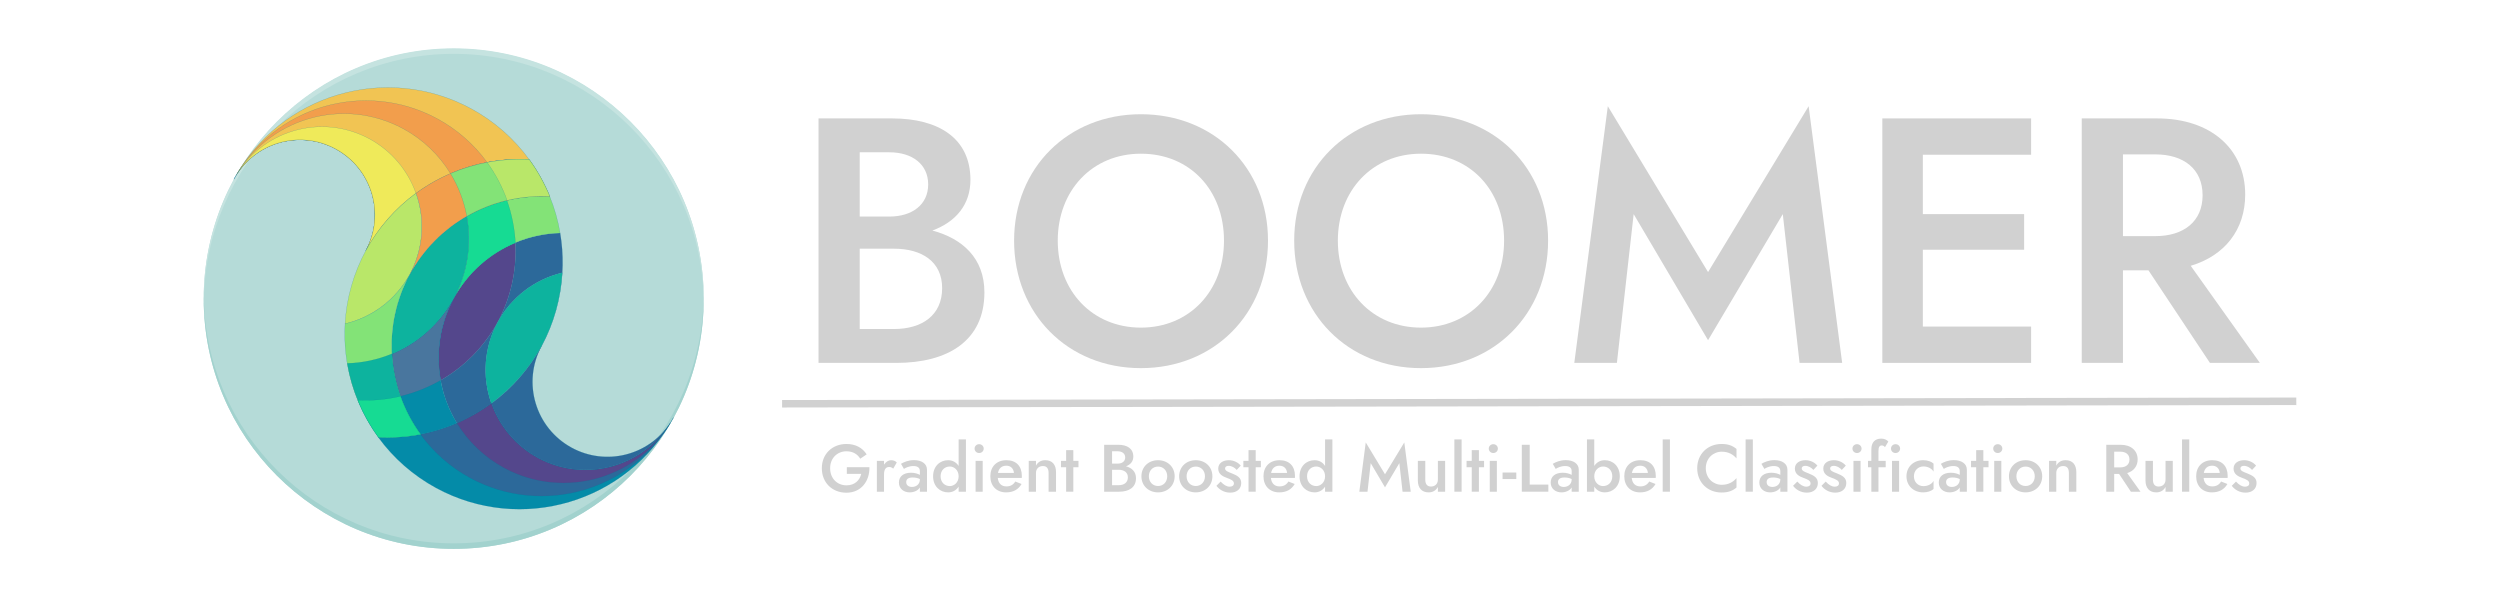
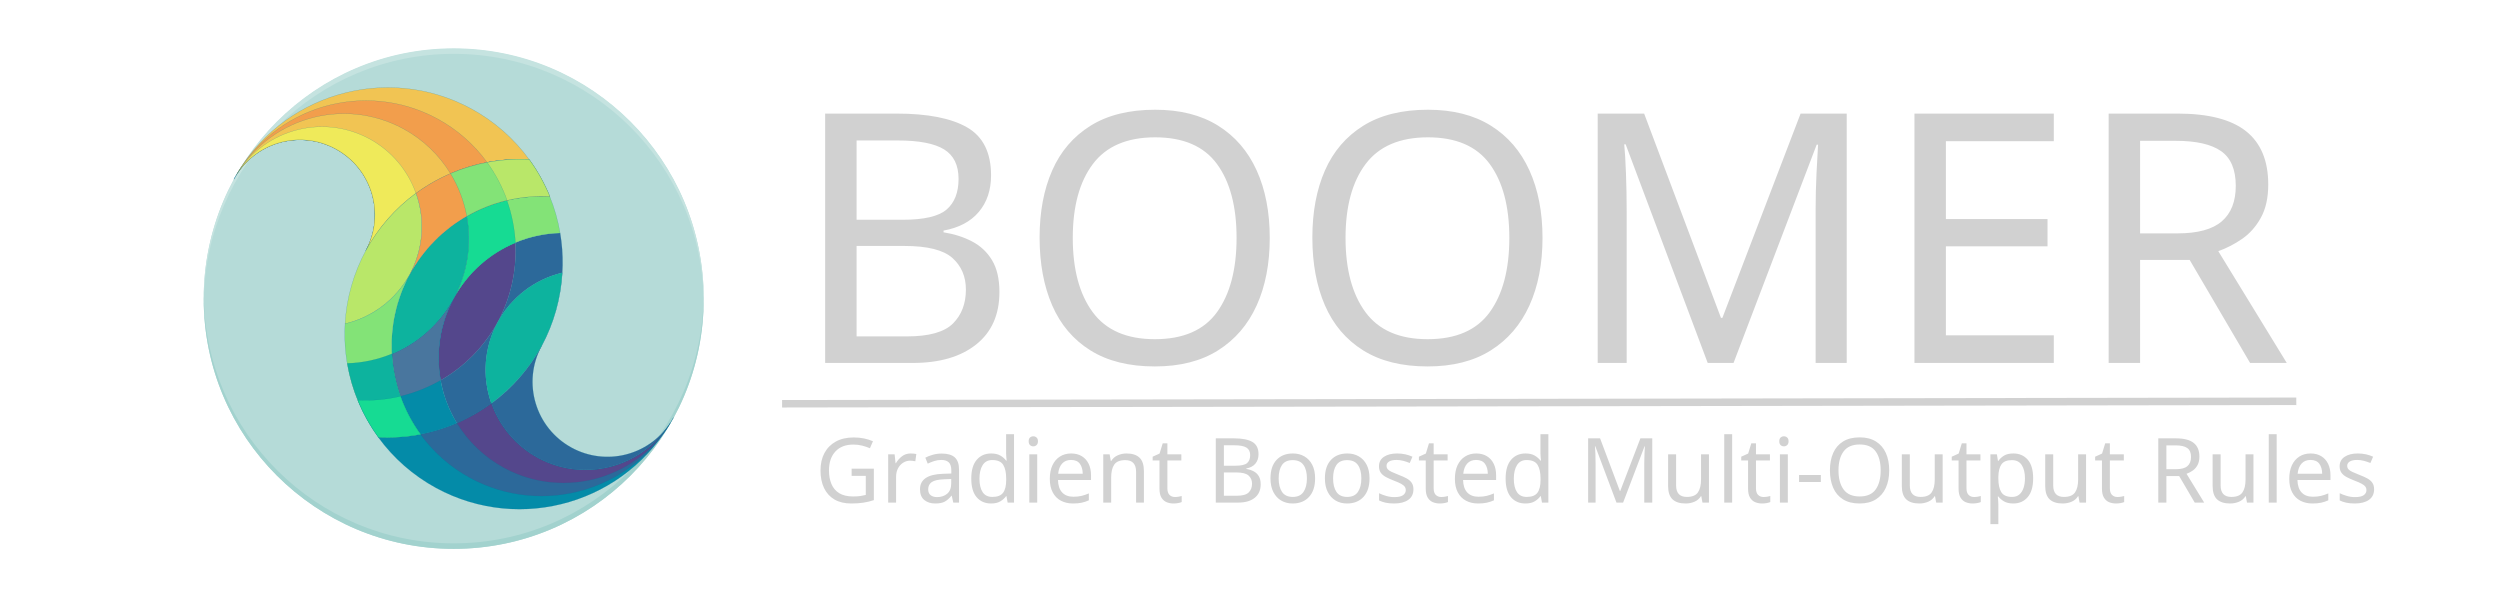
<svg xmlns="http://www.w3.org/2000/svg" width="500mm" height="119.437mm" viewBox="0 0 500 119.437" version="1.1" id="svg5">
  <defs id="defs2">
    <rect x="458.906" y="272.505" width="1698.591" height="85.345" id="rect5066" />
    <rect x="400" y="1.0220447e-10" width="1380" height="380" id="rect65287-3" />
  </defs>
  <g id="layer1" style="display:inline">
    <g id="g25590" transform="translate(-0.5291666,4.969088)">
      <g id="g1073" transform="translate(40.74049,9.668671)">
        <circle style="display:inline;fill:#b5dbd8;fill-opacity:1;stroke-width:5.536;stroke-linejoin:round" id="circle26197" cx="50" cy="50.1" r="50" transform="translate(0.5291666,-4.969088)" />
        <path id="path26297" style="display:inline;fill:#c5e3e0;fill-opacity:1;stroke-width:5.536;stroke-linejoin:round" d="M 99.99,50.819 A 50,50 0 0 0 50,1.1 50,50 0 0 0 0.021,50.55 50,50 0 0 1 0,50 50,50 0 0 1 50,0 50,50 0 0 1 100,50 50,50 0 0 1 99.99,50.819 Z" transform="translate(0.5291666,-4.969088)" />
        <path id="path848" style="display:inline;fill:#a2d2ce;fill-opacity:1;stroke-width:20.924;stroke-linejoin:round" d="M 377.914,186.258 A 188.976,188.976 0 0 1 188.977,374.174 188.976,188.976 0 0 1 0.078,187.275 188.976,188.976 0 0 0 0,189.354 188.976,188.976 0 0 0 188.977,378.33 188.976,188.976 0 0 0 377.953,189.354 a 188.976,188.976 0 0 0 -0.039,-3.096 z" transform="matrix(0.2645833,0,0,0.2645833,0.5291666,-4.969088)" />
        <g id="g72272" transform="rotate(28.49695,60.04864,48.55742)" style="display:inline;stroke:#006d93;stroke-width:0.05;stroke-miterlimit:4;stroke-dasharray:none;stroke-opacity:0.5">
          <g id="g5146" style="display:inline;stroke:#006d93;stroke-width:0.05;stroke-miterlimit:4;stroke-dasharray:none;stroke-opacity:0.5">
            <path id="path1166-3" style="display:inline;fill:#048ba8;fill-opacity:1;stroke:#006d93;stroke-width:0.189;stroke-linejoin:round;stroke-miterlimit:4;stroke-dasharray:none;stroke-opacity:0.5" d="m 377.953,188.977 a 75.591,75.591 0 0 1 -75.592,75.59 75.591,75.591 0 0 1 -50.424,-19.398 132.283,132.283 0 0 1 -63.074,63.248 132.283,132.283 0 0 0 56.807,12.844 132.283,132.283 0 0 0 132.283,-132.283 z" transform="scale(0.2645833)" />
            <path id="path1084-6" style="display:inline;fill:#2c699a;fill-opacity:1;stroke:#006d93;stroke-width:0.189;stroke-linejoin:round;stroke-miterlimit:4;stroke-dasharray:none;stroke-opacity:0.5" d="m 377.953,188.977 a 75.591,75.591 0 0 1 -75.592,75.59 75.591,75.591 0 0 1 -50.553,-19.516 132.283,132.283 0 0 1 -35.959,46.211 113.386,113.386 0 0 0 48.717,11.1 113.386,113.386 0 0 0 113.387,-113.385 z" transform="scale(0.2645833)" />
            <path id="path1408-7" style="display:inline;fill:#54478c;fill-opacity:1;stroke:#006d93;stroke-width:0.189;stroke-linejoin:round;stroke-miterlimit:4;stroke-dasharray:none;stroke-opacity:0.5" d="m 377.953,188.977 a 75.591,75.591 0 0 1 -75.592,75.59 75.591,75.591 0 0 1 -50.527,-19.492 132.283,132.283 0 0 1 -15.818,25.602 94.488,94.488 0 0 0 47.449,12.789 94.488,94.488 0 0 0 94.488,-94.488 z" transform="scale(0.2645833)" />
            <path id="path1512-2" style="display:inline;fill:#2c699a;fill-opacity:1;stroke:#006d93;stroke-width:0.189;stroke-linejoin:round;stroke-miterlimit:4;stroke-dasharray:none;stroke-opacity:0.5" d="m 264.566,188.977 a 132.283,132.283 0 0 1 -12.609,56.211 75.591,75.591 0 0 0 50.404,19.379 75.591,75.591 0 0 0 75.33,-70.252 56.693,56.693 0 0 1 -56.432,51.355 56.693,56.693 0 0 1 -56.693,-56.693 z" transform="scale(0.2645833)" />
          </g>
          <g id="g6558" style="display:inline;stroke:#006d93;stroke-width:0.05;stroke-miterlimit:4;stroke-dasharray:none;stroke-opacity:0.5">
            <path id="path1166" style="display:inline;fill:#f1c453;fill-opacity:1;stroke:#006d93;stroke-width:0.189;stroke-linejoin:round;stroke-miterlimit:4;stroke-dasharray:none;stroke-opacity:0.5" d="M 132.283,56.693 A 132.283,132.283 0 0 0 0,188.977 56.693,56.693 0 0 1 56.693,132.283 56.693,56.693 0 0 1 113.387,188.977 132.283,132.283 0 0 1 189.088,69.535 132.283,132.283 0 0 0 132.283,56.693 Z" transform="scale(0.2645833)" />
            <path id="path1084" style="display:inline;fill:#f29e4c;fill-opacity:1;stroke:#006d93;stroke-width:0.189;stroke-linejoin:round;stroke-miterlimit:4;stroke-dasharray:none;stroke-opacity:0.5" d="M 113.387,75.59 A 113.386,113.386 0 0 0 0,188.977 56.693,56.693 0 0 1 56.693,132.283 56.693,56.693 0 0 1 113.387,188.977 132.283,132.283 0 0 1 162.176,86.629 113.386,113.386 0 0 0 113.387,75.59 Z" transform="scale(0.2645833)" />
            <path id="path1408" style="display:inline;fill:#f1c453;fill-opacity:1;stroke:#006d93;stroke-width:0.189;stroke-linejoin:round;stroke-miterlimit:4;stroke-dasharray:none;stroke-opacity:0.5" d="M 94.488,94.488 A 94.488,94.488 0 0 0 0,188.977 56.693,56.693 0 0 1 56.693,132.283 56.693,56.693 0 0 1 113.387,188.977 132.283,132.283 0 0 1 141.938,107.277 94.488,94.488 0 0 0 94.488,94.488 Z" transform="scale(0.2645833)" />
            <path id="path1512" style="display:inline;fill:#efea5a;fill-opacity:1;stroke:#006d93;stroke-width:0.189;stroke-linejoin:round;stroke-miterlimit:4;stroke-dasharray:none;stroke-opacity:0.5" d="M 75.59,113.387 A 75.591,75.591 0 0 0 0,188.977 56.693,56.693 0 0 1 56.693,132.283 a 56.693,56.693 0 0 1 56.693,56.693 132.283,132.283 0 0 1 12.609,-56.211 75.591,75.591 0 0 0 -50.406,-19.379 z" transform="scale(0.2645833)" />
          </g>
          <g id="g3439" transform="translate(-51.90433,8.807472)" style="display:inline;stroke:#006d93;stroke-width:0.05;stroke-miterlimit:4;stroke-dasharray:none;stroke-opacity:0.5">
            <path id="circle5148-1" style="display:inline;fill:#2c699a;fill-opacity:1;stroke:#006d93;stroke-width:0.189;stroke-linejoin:round;stroke-miterlimit:4;stroke-dasharray:none;stroke-opacity:0.5" d="m 236.123,107.207 a 94.488,94.488 0 0 0 -26.229,22.557 113.386,113.386 0 0 1 16.877,59.213 75.591,75.591 0 0 1 25.041,-56.156 132.283,132.283 0 0 1 6.836,17.598 132.283,132.283 0 0 0 -22.525,-43.211 z m 22.525,43.211 a 132.283,132.283 0 0 1 0.291,0.965 132.283,132.283 0 0 0 -0.291,-0.965 z m 0.291,0.965 a 132.283,132.283 0 0 1 2.166,8.146 132.283,132.283 0 0 0 -2.166,-8.146 z m 2.166,8.146 a 132.283,132.283 0 0 1 0.455,2.141 132.283,132.283 0 0 0 -0.455,-2.141 z m 0.455,2.141 a 132.283,132.283 0 0 1 1.408,7.451 132.283,132.283 0 0 0 -1.408,-7.451 z m 1.408,7.451 a 132.283,132.283 0 0 1 0.43,3.395 132.283,132.283 0 0 0 -0.43,-3.395 z m 0.43,3.395 a 132.283,132.283 0 0 1 0.736,6.434 132.283,132.283 0 0 0 -0.736,-6.434 z m 0.736,6.434 a 132.283,132.283 0 0 1 0.432,10.031 132.283,132.283 0 0 0 -0.432,-10.031 z m 0.432,10.031 a 132.283,132.283 0 0 1 -0.432,10.002 132.283,132.283 0 0 0 0.432,-10.002 z m -0.432,10.002 a 132.283,132.283 0 0 1 -0.746,6.539 132.283,132.283 0 0 0 0.746,-6.539 z m -0.746,6.539 a 132.283,132.283 0 0 1 -0.42,3.305 132.283,132.283 0 0 0 0.42,-3.305 z m -0.42,3.305 a 132.283,132.283 0 0 1 -1.428,7.543 132.283,132.283 0 0 0 1.428,-7.543 z m -1.428,7.543 a 132.283,132.283 0 0 1 -0.428,2.012 132.283,132.283 0 0 0 0.428,-2.012 z m -0.428,2.012 a 132.283,132.283 0 0 1 -2.188,8.229 132.283,132.283 0 0 0 2.188,-8.229 z m -2.188,8.229 a 132.283,132.283 0 0 1 -0.273,0.9 132.283,132.283 0 0 0 0.273,-0.9 z m -0.273,0.9 a 132.283,132.283 0 0 1 -6.844,17.621 75.591,75.591 0 0 1 -25.037,-56.15 113.386,113.386 0 0 1 -16.906,59.174 94.488,94.488 0 0 0 26.256,22.588 132.283,132.283 0 0 0 22.531,-43.232 z m -49.002,-97.463 a 94.488,94.488 0 0 0 -5.912,8.252 94.488,94.488 0 0 1 5.912,-8.252 z m -6.414,9.125 a 94.488,94.488 0 0 0 -4.342,7.791 94.488,94.488 0 0 1 4.342,-7.791 z m -5.602,10.551 a 94.488,94.488 0 0 0 -2.676,6.406 94.488,94.488 0 0 1 2.676,-6.406 z m -3.822,9.723 a 94.488,94.488 0 0 0 -1.83,6.299 94.488,94.488 0 0 1 1.83,-6.299 z m -2.67,9.768 a 94.488,94.488 0 0 0 -1.166,6.807 94.488,94.488 0 0 1 1.166,-6.807 z m -1.602,9.846 a 94.488,94.488 0 0 0 -0.564,9.918 94.488,94.488 0 0 1 0.564,-9.918 z m -0.564,9.918 a 94.488,94.488 0 0 0 0.561,9.902 94.488,94.488 0 0 1 -0.561,-9.902 z m 1.006,12.988 a 94.488,94.488 0 0 0 1.154,6.752 94.488,94.488 0 0 1 -1.154,-6.752 z m 2.002,10.25 a 94.488,94.488 0 0 0 1.818,6.26 94.488,94.488 0 0 1 -1.818,-6.26 z m 2.977,9.609 a 94.488,94.488 0 0 0 2.646,6.344 94.488,94.488 0 0 1 -2.646,-6.344 z m 3.932,9.164 a 94.488,94.488 0 0 0 4.232,7.596 94.488,94.488 0 0 1 -4.232,-7.596 z m 4.846,8.662 a 94.488,94.488 0 0 0 5.881,8.219 94.488,94.488 0 0 1 -5.881,-8.219 z" transform="matrix(0.2645833,0,0,0.2645833,51.90433,-8.807472)" />
            <path id="circle5150-8" style="display:inline;fill:#54478c;fill-opacity:1;stroke:#006d93;stroke-width:0.189;stroke-linejoin:round;stroke-miterlimit:4;stroke-dasharray:none;stroke-opacity:0.5" d="m 209.877,129.73 a 94.488,94.488 0 0 0 -20.9,59.246 94.488,94.488 0 0 0 20.871,59.211 113.386,113.386 0 0 0 16.924,-59.207 113.386,113.386 0 0 0 -16.895,-59.25 z" transform="matrix(0.2645833,0,0,0.2645833,51.90433,-8.807472)" />
            <path id="path7774" style="display:inline;fill:#0db39e;fill-opacity:1;stroke:#006d93;stroke-width:0.189;stroke-linejoin:round;stroke-miterlimit:4;stroke-dasharray:none;stroke-opacity:0.5" d="m 251.812,132.82 a 75.591,75.591 0 0 0 -25.041,56.156 75.591,75.591 0 0 0 25.037,56.154 132.283,132.283 0 0 0 12.758,-56.15 132.283,132.283 0 0 0 -12.754,-56.16 z" transform="matrix(0.2645833,0,0,0.2645833,51.90433,-8.807472)" />
          </g>
          <g id="g5751" style="display:inline;stroke:#006d93;stroke-width:0.05;stroke-miterlimit:4;stroke-dasharray:none;stroke-opacity:0.5" transform="translate(-0.160197)">
            <path id="circle5148" style="display:inline;fill:#048ba8;fill-opacity:1;stroke:#006d93;stroke-width:0.05;stroke-linejoin:round;stroke-miterlimit:4;stroke-dasharray:none;stroke-opacity:0.5" d="M 50.16,50 A 25,25 0 0 1 44.607,65.672 30,30 0 0 0 57.283,77.09 35,35 0 0 0 62.63,71.63 25,25 0 0 1 50.16,50 Z m -9.826,3.065 a 30,30 0 0 0 0.158,1.132 30,30 0 0 1 -0.158,-1.132 z m 0.482,3.025 a 30,30 0 0 0 0.312,1.329 30,30 0 0 1 -0.312,-1.329 z m 0.787,2.968 a 30,30 0 0 0 0.455,1.365 30,30 0 0 1 -0.455,-1.365 z m 1.099,2.912 a 30,30 0 0 0 0.884,1.865 30,30 0 0 1 -0.884,-1.865 z" />
            <path id="circle5150" style="display:inline;fill:#49769e;fill-opacity:1;stroke:#006d93;stroke-width:0.05;stroke-linejoin:round;stroke-miterlimit:4;stroke-dasharray:none;stroke-opacity:0.5" d="m 50.16,50 a 25,25 0 0 1 -5.542,15.658 30,30 0 0 0 5.503,6.648 30,30 0 0 0 5.582,-6.68 25,25 0 0 1 -5.542,-15.626 z m -9.84,3.012 a 30,30 0 0 0 0.037,0.318 30,30 0 0 1 -0.037,-0.318 z m 0.465,3.006 a 30,30 0 0 0 0.089,0.425 30,30 0 0 1 -0.089,-0.425 z m 0.788,3.02 a 30,30 0 0 0 0.113,0.366 30,30 0 0 1 -0.113,-0.366 z m 1.136,3.025 a 30,30 0 0 0 0.2,0.428 30,30 0 0 1 -0.2,-0.428 z m 1.353,2.686 a 30,30 0 0 0 0.32,0.548 30,30 0 0 1 -0.32,-0.548 z" />
          </g>
          <g id="g2903" style="display:inline;stroke:#006d93;stroke-width:0.05;stroke-miterlimit:4;stroke-dasharray:none;stroke-opacity:0.5">
            <path id="path2899" style="display:inline;fill:#83e377;fill-opacity:1;stroke:#006d93;stroke-width:0.189;stroke-linejoin:round;stroke-miterlimit:4;stroke-dasharray:none;stroke-opacity:0.5" d="m 215.912,86.582 a 113.386,113.386 0 0 0 -47.928,43.162 94.488,94.488 0 0 1 20.992,59.232 94.488,94.488 0 0 1 47.137,-81.758 132.283,132.283 0 0 0 -20.201,-20.637 z m -51.451,49.502 a 113.386,113.386 0 0 0 -3.695,7.701 113.386,113.386 0 0 1 3.695,-7.701 z m -6.109,13.5 a 113.386,113.386 0 0 0 -1.713,5.131 113.386,113.386 0 0 1 1.713,-5.131 z m -3.52,11.369 a 113.386,113.386 0 0 0 -1.176,5.01 113.386,113.386 0 0 1 1.176,-5.01 z m -2.395,12.148 a 113.386,113.386 0 0 0 -0.6,4.293 113.386,113.386 0 0 1 0.6,-4.293 z" transform="scale(0.2645833)" />
            <path id="path2901" style="display:inline;fill:#16db93;fill-opacity:1;stroke:#006d93;stroke-width:0.189;stroke-linejoin:round;stroke-miterlimit:4;stroke-dasharray:none;stroke-opacity:0.5" d="m 188.881,104.623 a 113.386,113.386 0 0 0 -20.854,25.176 94.488,94.488 0 0 1 20.949,59.178 94.488,94.488 0 0 1 20.979,-59.104 113.386,113.386 0 0 0 -21.074,-25.25 z m -21.738,26.535 a 113.386,113.386 0 0 0 -1.184,2.027 113.386,113.386 0 0 1 1.184,-2.027 z m -5.566,10.598 a 113.386,113.386 0 0 0 -0.742,1.588 113.386,113.386 0 0 1 0.742,-1.588 z m -4.629,11.676 a 113.386,113.386 0 0 0 -0.41,1.328 113.386,113.386 0 0 1 0.41,-1.328 z m -3.062,11.182 a 113.386,113.386 0 0 0 -0.338,1.605 113.386,113.386 0 0 1 0.338,-1.605 z m -1.957,11.773 a 113.386,113.386 0 0 0 -0.141,1.209 113.386,113.386 0 0 1 0.141,-1.209 z" transform="scale(0.2645833)" />
          </g>
          <path id="circle5152-6" style="display:inline;fill:#0db39e;fill-opacity:1;stroke:#006d93;stroke-width:0.05;stroke-linejoin:round;stroke-miterlimit:4;stroke-dasharray:none;stroke-opacity:0.5" d="m 44.443,34.325 a 30,30 0 0 0 -4.443,15.676 30,30 0 0 0 4.444,15.676 25,25 0 0 0 5.556,-15.676 25,25 0 0 0 -5.557,-15.676 z" />
          <path id="path7530" style="display:inline;fill:#b9e769;fill-opacity:1;stroke:#006d93;stroke-width:0.05;stroke-linejoin:round;stroke-miterlimit:4;stroke-dasharray:none;stroke-opacity:0.5" d="M 33.35,35.111 A 35,35 0 0 0 30,50 35,35 0 0 0 33.34,64.869 20,20 0 0 0 40,50 20,20 0 0 0 33.35,35.111 Z" />
          <g id="g10285" style="stroke:#006d93;stroke-width:0.05;stroke-miterlimit:4;stroke-dasharray:none;stroke-opacity:0.5">
            <path id="path10120" style="display:inline;fill:#83e377;fill-opacity:1;stroke:#006d93;stroke-width:0.189;stroke-linejoin:round;stroke-miterlimit:4;stroke-dasharray:none;stroke-opacity:0.5" d="m 151.182,188.977 a 75.591,75.591 0 0 1 -25.217,56.078 132.283,132.283 0 0 0 63.127,63.361 132.283,132.283 0 0 0 27.008,-17.168 113.386,113.386 0 0 1 -64.918,-102.271 z" transform="scale(0.2645833)" />
            <path id="path9476" style="display:inline;fill:#0db39e;fill-opacity:1;stroke:#006d93;stroke-width:0.189;stroke-linejoin:round;stroke-miterlimit:4;stroke-dasharray:none;stroke-opacity:0.5" d="m 167.988,248.061 a 94.488,94.488 0 0 1 -26.262,22.504 132.283,132.283 0 0 0 47.365,37.852 132.283,132.283 0 0 0 27.008,-17.168 113.386,113.386 0 0 1 -48.111,-43.188 z" transform="scale(0.2645833)" />
            <path id="path9889" style="display:inline;fill:#16db93;fill-opacity:1;stroke:#006d93;stroke-width:0.189;stroke-linejoin:round;stroke-miterlimit:4;stroke-dasharray:none;stroke-opacity:0.5" d="m 188.963,273.186 a 113.386,113.386 0 0 1 -26.996,17.986 132.283,132.283 0 0 0 27.125,17.244 132.283,132.283 0 0 0 27.008,-17.168 113.386,113.386 0 0 1 -27.137,-18.062 z" transform="scale(0.2645833)" />
          </g>
          <g id="g10293" style="stroke:#006d93;stroke-width:0.05;stroke-miterlimit:4;stroke-dasharray:none;stroke-opacity:0.5">
            <path id="path10287" style="display:inline;fill:#f29e4c;fill-opacity:1;stroke:#006d93;stroke-width:0.189;stroke-linejoin:round;stroke-miterlimit:4;stroke-dasharray:none;stroke-opacity:0.5" d="m 189.107,69.527 a 132.283,132.283 0 0 0 -63.064,63.195 75.591,75.591 0 0 1 25.139,56.254 113.386,113.386 0 0 1 64.963,-102.293 132.283,132.283 0 0 0 -27.037,-17.156 z" transform="scale(0.2645833)" />
            <path id="path10289" style="display:inline;fill:#83e377;fill-opacity:1;stroke:#006d93;stroke-width:0.189;stroke-linejoin:round;stroke-miterlimit:4;stroke-dasharray:none;stroke-opacity:0.5" d="m 189.107,69.527 a 132.283,132.283 0 0 0 -47.266,37.711 94.488,94.488 0 0 1 26.238,22.5 113.386,113.386 0 0 1 48.064,-43.055 132.283,132.283 0 0 0 -27.037,-17.156 z" transform="scale(0.2645833)" />
            <path id="path10291" style="display:inline;fill:#b9e769;fill-opacity:1;stroke:#006d93;stroke-width:0.189;stroke-linejoin:round;stroke-miterlimit:4;stroke-dasharray:none;stroke-opacity:0.5" d="M 189.107,69.527 A 132.283,132.283 0 0 0 162.156,86.625 a 113.386,113.386 0 0 1 26.967,18.004 113.386,113.386 0 0 1 27.021,-17.945 132.283,132.283 0 0 0 -27.037,-17.156 z" transform="scale(0.2645833)" />
          </g>
        </g>
-         <g aria-label="Gradient Boosted Multi-Label Classification Rules" transform="matrix(0.2645833,0,0,0.2645833,2.225982,-1.1541691e-6)" id="text5064" style="font-size:50.667px;line-height:1.25;font-family:'Jost*';-inkscape-font-specification:'Jost*';letter-spacing:0px;word-spacing:0px;white-space:pre;shape-inside:url(#rect5066);display:inline;fill:#1e1e1e">
-           <path d="m 479.73,302.88 h 10.893 c -1.165,4.813 -4.813,8.664 -11.147,8.664 -6.992,0 -12.363,-5.168 -12.363,-12.92 0,-7.752 5.472,-12.819 12.363,-12.819 4.915,0 8.411,2.28 10.387,5.624 l 4.864,-3.293 c -3.141,-4.915 -8.309,-7.853 -15.251,-7.853 -10.741,0 -18.645,7.499 -18.645,18.341 0,10.843 7.803,18.493 18.544,18.493 11.349,0 17.683,-8.917 17.429,-19.304 h -17.075 z" style="font-weight:500;-inkscape-font-specification:'Jost* Medium';fill:#d1d1d1" id="path448" />
-           <path d="m 514.792,298.928 2.685,-4.661 c -1.064,-1.216 -2.635,-1.723 -4.307,-1.723 -1.976,0 -3.952,1.267 -5.32,3.344 v -2.837 h -5.421 v 23.307 h 5.421 v -13.123 c 0,-3.344 1.115,-5.573 3.851,-5.573 1.317,0 2.077,0.456 3.091,1.267 z" style="font-weight:500;-inkscape-font-specification:'Jost* Medium';fill:#d1d1d1" id="path450" />
-           <path d="m 522.898,299.13 c 1.013,-0.709 3.749,-2.179 7.093,-2.179 2.888,0 4.965,1.013 4.965,3.851 v 2.837 c -1.469,-0.811 -3.699,-1.621 -6.739,-1.621 -5.776,0 -9.12,2.888 -9.12,7.397 0,4.763 3.749,7.448 8.157,7.448 2.989,0 6.232,-1.216 7.701,-3.699 v 3.192 h 5.371 v -16.619 c 0,-4.611 -4.104,-7.245 -9.829,-7.245 -4.357,0 -7.701,1.52 -9.829,2.787 z m 1.723,9.981 c 0,-2.179 1.469,-3.496 4.915,-3.496 1.976,0 3.749,0.355 5.421,1.165 v 0.355 c 0,3.547 -2.736,5.624 -5.979,5.624 -2.533,0 -4.357,-1.317 -4.357,-3.648 z" style="font-weight:500;-inkscape-font-specification:'Jost* Medium';fill:#d1d1d1" id="path452" />
-           <path d="m 544.938,304.704 c 0,7.651 5.269,12.16 11.349,12.16 3.395,0 6.181,-1.571 7.955,-4.357 v 3.851 h 5.523 v -39.52 h -5.523 v 20.064 c -1.773,-2.787 -4.56,-4.357 -7.955,-4.357 -6.08,0 -11.349,4.509 -11.349,12.16 z m 5.675,0 c 0,-4.661 3.192,-7.397 6.992,-7.397 3.141,0 6.637,2.635 6.637,7.397 0,4.763 -3.496,7.397 -6.637,7.397 -3.8,0 -6.992,-2.736 -6.992,-7.397 z" style="font-weight:500;-inkscape-font-specification:'Jost* Medium';fill:#d1d1d1" id="path454" />
-           <path d="m 576.301,283.778 c 0,1.875 1.52,3.344 3.445,3.344 1.925,0 3.445,-1.469 3.445,-3.344 0,-1.875 -1.52,-3.344 -3.445,-3.344 -1.925,0 -3.445,1.469 -3.445,3.344 z m 0.76,9.272 v 23.307 h 5.371 v -23.307 z" style="font-weight:500;-inkscape-font-specification:'Jost* Medium';fill:#d1d1d1" id="path456" />
-           <path d="m 600.114,316.864 c 5.371,0 9.272,-2.128 11.704,-6.333 l -4.763,-1.875 c -1.52,2.533 -3.749,3.699 -6.688,3.699 -3.8,0 -6.131,-2.331 -6.536,-6.384 h 18.139 c 0,-0.253 0.051,-0.912 0.051,-1.52 0,-7.448 -4.307,-11.907 -11.653,-11.907 -7.397,0 -12.16,4.813 -12.16,12.16 0,7.296 4.712,12.16 11.907,12.16 z m 0.203,-20.165 c 3.243,0 5.472,2.128 5.725,5.472 h -12.059 c 0.659,-3.547 2.888,-5.472 6.333,-5.472 z" style="font-weight:500;-inkscape-font-specification:'Jost* Medium';fill:#d1d1d1" id="path458" />
-           <path d="m 632.237,302.17 v 14.187 h 5.624 v -14.795 c 0,-5.624 -2.837,-9.019 -8.107,-9.019 -3.192,0 -5.573,1.368 -7.043,4.104 v -3.597 h -5.472 v 23.307 h 5.472 v -14.187 c 0,-3.141 2.128,-5.219 5.219,-5.219 2.939,0 4.307,1.824 4.307,5.219 z" style="font-weight:500;-inkscape-font-specification:'Jost* Medium';fill:#d1d1d1" id="path460" />
-           <path d="m 641.61,293.05 v 4.813 h 3.901 v 18.493 h 5.421 v -18.493 h 3.901 v -4.813 h -3.901 v -8.107 h -5.421 v 8.107 z" style="font-weight:500;-inkscape-font-specification:'Jost* Medium';fill:#d1d1d1" id="path462" />
-           <path d="m 698.306,306.122 c 0,-4.965 -3.192,-7.803 -7.549,-8.968 3.445,-1.267 5.523,-3.8 5.523,-7.347 0,-6.029 -4.611,-8.917 -11.349,-8.917 h -10.691 v 35.467 h 11.299 c 7.448,0 12.768,-3.192 12.768,-10.235 z m -13.781,-20.317 c 3.293,0 5.624,1.723 5.624,4.661 0,2.939 -2.331,4.661 -5.624,4.661 h -4.307 v -9.323 z m -4.307,25.637 v -11.653 h 4.965 c 4.053,0 6.992,1.875 6.992,5.725 0,3.952 -2.939,5.928 -6.992,5.928 z" style="font-weight:500;-inkscape-font-specification:'Jost* Medium';fill:#d1d1d1" id="path464" />
-           <path d="m 702.41,304.704 c 0,7.144 5.421,12.16 12.565,12.16 7.144,0 12.565,-5.016 12.565,-12.16 0,-7.144 -5.421,-12.16 -12.565,-12.16 -7.144,0 -12.565,5.016 -12.565,12.16 z m 5.624,0 c 0,-4.357 2.989,-7.347 6.941,-7.347 3.952,0 6.941,2.989 6.941,7.347 0,4.357 -2.989,7.347 -6.941,7.347 -3.952,0 -6.941,-2.989 -6.941,-7.347 z" style="font-weight:500;-inkscape-font-specification:'Jost* Medium';fill:#d1d1d1" id="path466" />
-           <path d="m 730.936,304.704 c 0,7.144 5.421,12.16 12.565,12.16 7.144,0 12.565,-5.016 12.565,-12.16 0,-7.144 -5.421,-12.16 -12.565,-12.16 -7.144,0 -12.565,5.016 -12.565,12.16 z m 5.624,0 c 0,-4.357 2.989,-7.347 6.941,-7.347 3.952,0 6.941,2.989 6.941,7.347 0,4.357 -2.989,7.347 -6.941,7.347 -3.952,0 -6.941,-2.989 -6.941,-7.347 z" style="font-weight:500;-inkscape-font-specification:'Jost* Medium';fill:#d1d1d1" id="path468" />
-           <path d="m 762.298,308.706 -3.192,3.192 c 2.027,2.685 5.624,5.168 10.437,5.168 5.067,0 8.309,-2.888 8.309,-7.296 0,-4.205 -3.293,-5.725 -7.144,-7.296 -2.888,-1.115 -5.067,-1.925 -5.067,-3.699 0,-1.267 1.115,-1.976 2.685,-1.976 2.28,0 4.611,1.317 6.131,3.091 l 3.04,-3.243 c -1.925,-2.331 -5.219,-4.104 -9.019,-4.104 -4.307,0 -8.005,2.128 -8.005,6.333 0,4.256 3.445,5.928 6.637,7.093 3.091,1.115 5.219,2.077 5.219,4.104 0,1.52 -1.165,2.483 -3.141,2.483 -2.381,0 -4.611,-1.368 -6.891,-3.851 z" style="font-weight:500;-inkscape-font-specification:'Jost* Medium';fill:#d1d1d1" id="path470" />
-           <path d="m 779.474,293.05 v 4.813 h 3.901 v 18.493 h 5.421 v -18.493 h 3.901 v -4.813 h -3.901 v -8.107 h -5.421 v 8.107 z" style="font-weight:500;-inkscape-font-specification:'Jost* Medium';fill:#d1d1d1" id="path472" />
-           <path d="m 806.581,316.864 c 5.371,0 9.272,-2.128 11.704,-6.333 l -4.763,-1.875 c -1.52,2.533 -3.749,3.699 -6.688,3.699 -3.8,0 -6.131,-2.331 -6.536,-6.384 h 18.139 c 0,-0.253 0.051,-0.912 0.051,-1.52 0,-7.448 -4.307,-11.907 -11.653,-11.907 -7.397,0 -12.16,4.813 -12.16,12.16 0,7.296 4.712,12.16 11.907,12.16 z m 0.203,-20.165 c 3.243,0 5.472,2.128 5.725,5.472 h -12.059 c 0.659,-3.547 2.888,-5.472 6.333,-5.472 z" style="font-weight:500;-inkscape-font-specification:'Jost* Medium';fill:#d1d1d1" id="path474" />
-           <path d="m 821.933,304.704 c 0,7.651 5.269,12.16 11.349,12.16 3.395,0 6.181,-1.571 7.955,-4.357 v 3.851 h 5.523 v -39.52 h -5.523 v 20.064 c -1.773,-2.787 -4.56,-4.357 -7.955,-4.357 -6.08,0 -11.349,4.509 -11.349,12.16 z m 5.675,0 c 0,-4.661 3.192,-7.397 6.992,-7.397 3.141,0 6.637,2.635 6.637,7.397 0,4.763 -3.496,7.397 -6.637,7.397 -3.8,0 -6.992,-2.736 -6.992,-7.397 z" style="font-weight:500;-inkscape-font-specification:'Jost* Medium';fill:#d1d1d1" id="path476" />
-           <path d="m 875.741,294.773 10.792,18.291 10.843,-18.291 2.432,21.584 h 6.181 l -4.864,-37.24 -14.592,24.067 -14.541,-24.067 -4.864,37.24 h 6.181 z" style="font-weight:500;-inkscape-font-specification:'Jost* Medium';fill:#d1d1d1" id="path478" />
-           <path d="m 916.984,307.237 v -14.187 h -5.624 v 14.795 c 0,5.573 2.888,9.019 8.107,9.019 3.243,0 5.573,-1.419 7.043,-4.104 v 3.597 h 5.472 v -23.307 h -5.472 v 14.187 c 0,3.141 -2.128,5.219 -5.219,5.219 -2.939,0 -4.307,-1.925 -4.307,-5.219 z" style="font-weight:500;-inkscape-font-specification:'Jost* Medium';fill:#d1d1d1" id="path480" />
-           <path d="m 938.973,276.837 v 39.52 h 5.472 v -39.52 z" style="font-weight:500;-inkscape-font-specification:'Jost* Medium';fill:#d1d1d1" id="path482" />
-           <path d="m 948.195,293.05 v 4.813 h 3.901 v 18.493 h 5.421 v -18.493 h 3.901 v -4.813 h -3.901 v -8.107 h -5.421 v 8.107 z" style="font-weight:500;-inkscape-font-specification:'Jost* Medium';fill:#d1d1d1" id="path484" />
-           <path d="m 964.965,283.778 c 0,1.875 1.52,3.344 3.445,3.344 1.925,0 3.445,-1.469 3.445,-3.344 0,-1.875 -1.52,-3.344 -3.445,-3.344 -1.925,0 -3.445,1.469 -3.445,3.344 z m 0.76,9.272 v 23.307 h 5.371 v -23.307 z" style="font-weight:500;-inkscape-font-specification:'Jost* Medium';fill:#d1d1d1" id="path486" />
-           <path d="m 975.403,306.781 h 10.387 v -4.915 h -10.387 z" style="font-weight:500;-inkscape-font-specification:'Jost* Medium';fill:#d1d1d1" id="path488" />
-           <path d="m 989.944,280.89 v 35.467 h 20.064 v -5.371 h -14.085 v -30.096 z" style="font-weight:500;-inkscape-font-specification:'Jost* Medium';fill:#d1d1d1" id="path490" />
-           <path d="m 1015.581,299.13 c 1.013,-0.709 3.749,-2.179 7.093,-2.179 2.888,0 4.965,1.013 4.965,3.851 v 2.837 c -1.469,-0.811 -3.699,-1.621 -6.739,-1.621 -5.776,0 -9.12,2.888 -9.12,7.397 0,4.763 3.749,7.448 8.157,7.448 2.989,0 6.232,-1.216 7.701,-3.699 v 3.192 h 5.371 v -16.619 c 0,-4.611 -4.104,-7.245 -9.829,-7.245 -4.357,0 -7.701,1.52 -9.829,2.787 z m 1.723,9.981 c 0,-2.179 1.469,-3.496 4.915,-3.496 1.976,0 3.749,0.355 5.421,1.165 v 0.355 c 0,3.547 -2.736,5.624 -5.979,5.624 -2.533,0 -4.357,-1.317 -4.357,-3.648 z" style="font-weight:500;-inkscape-font-specification:'Jost* Medium';fill:#d1d1d1" id="path492" />
-           <path d="m 1064.019,304.704 c 0,-7.651 -5.269,-12.16 -11.349,-12.16 -3.395,0 -6.181,1.571 -7.955,4.357 v -20.064 h -5.523 v 39.52 h 5.523 v -3.851 c 1.773,2.787 4.56,4.357 7.955,4.357 6.08,0 11.349,-4.509 11.349,-12.16 z m -5.675,0 c 0,4.661 -3.192,7.397 -6.992,7.397 -3.141,0 -6.637,-2.635 -6.637,-7.397 0,-4.763 3.496,-7.397 6.637,-7.397 3.8,0 6.992,2.736 6.992,7.397 z" style="font-weight:500;-inkscape-font-specification:'Jost* Medium';fill:#d1d1d1" id="path494" />
-           <path d="m 1079.32,316.864 c 5.371,0 9.272,-2.128 11.704,-6.333 l -4.763,-1.875 c -1.52,2.533 -3.749,3.699 -6.688,3.699 -3.8,0 -6.131,-2.331 -6.536,-6.384 h 18.139 c 0,-0.253 0.051,-0.912 0.051,-1.52 0,-7.448 -4.307,-11.907 -11.653,-11.907 -7.397,0 -12.16,4.813 -12.16,12.16 0,7.296 4.712,12.16 11.907,12.16 z m 0.203,-20.165 c 3.243,0 5.472,2.128 5.725,5.472 h -12.059 c 0.659,-3.547 2.888,-5.472 6.333,-5.472 z" style="font-weight:500;-inkscape-font-specification:'Jost* Medium';fill:#d1d1d1" id="path496" />
-           <path d="m 1096.445,276.837 v 39.52 h 5.472 v -39.52 z" style="font-weight:500;-inkscape-font-specification:'Jost* Medium';fill:#d1d1d1" id="path498" />
-           <path d="m 1129.024,298.624 c 0,-7.549 5.624,-12.515 12.109,-12.515 5.016,0 8.664,2.179 11.096,5.067 v -7.144 c -2.939,-2.432 -6.131,-3.749 -11.299,-3.749 -10.437,0 -18.392,7.549 -18.392,18.341 0,10.792 7.955,18.341 18.392,18.341 5.168,0 8.36,-1.317 11.299,-3.749 v -7.144 c -2.432,2.888 -6.08,5.067 -11.096,5.067 -6.485,0 -12.109,-4.965 -12.109,-12.515 z" style="font-weight:500;-inkscape-font-specification:'Jost* Medium';fill:#d1d1d1" id="path500" />
-           <path d="m 1159.12,276.837 v 39.52 h 5.472 v -39.52 z" style="font-weight:500;-inkscape-font-specification:'Jost* Medium';fill:#d1d1d1" id="path502" />
-           <path d="m 1173.307,299.13 c 1.013,-0.709 3.749,-2.179 7.093,-2.179 2.888,0 4.965,1.013 4.965,3.851 v 2.837 c -1.469,-0.811 -3.699,-1.621 -6.739,-1.621 -5.776,0 -9.12,2.888 -9.12,7.397 0,4.763 3.749,7.448 8.157,7.448 2.989,0 6.232,-1.216 7.701,-3.699 v 3.192 h 5.371 v -16.619 c 0,-4.611 -4.104,-7.245 -9.829,-7.245 -4.357,0 -7.701,1.52 -9.829,2.787 z m 1.723,9.981 c 0,-2.179 1.469,-3.496 4.915,-3.496 1.976,0 3.749,0.355 5.421,1.165 v 0.355 c 0,3.547 -2.736,5.624 -5.979,5.624 -2.533,0 -4.357,-1.317 -4.357,-3.648 z" style="font-weight:500;-inkscape-font-specification:'Jost* Medium';fill:#d1d1d1" id="path504" />
-           <path d="m 1198.184,308.706 -3.192,3.192 c 2.027,2.685 5.624,5.168 10.437,5.168 5.067,0 8.309,-2.888 8.309,-7.296 0,-4.205 -3.293,-5.725 -7.144,-7.296 -2.888,-1.115 -5.067,-1.925 -5.067,-3.699 0,-1.267 1.115,-1.976 2.685,-1.976 2.28,0 4.611,1.317 6.131,3.091 l 3.04,-3.243 c -1.925,-2.331 -5.219,-4.104 -9.019,-4.104 -4.307,0 -8.005,2.128 -8.005,6.333 0,4.256 3.445,5.928 6.637,7.093 3.091,1.115 5.219,2.077 5.219,4.104 0,1.52 -1.165,2.483 -3.141,2.483 -2.381,0 -4.611,-1.368 -6.891,-3.851 z" style="font-weight:500;-inkscape-font-specification:'Jost* Medium';fill:#d1d1d1" id="path506" />
-           <path d="m 1219.667,308.706 -3.192,3.192 c 2.027,2.685 5.624,5.168 10.437,5.168 5.067,0 8.309,-2.888 8.309,-7.296 0,-4.205 -3.293,-5.725 -7.144,-7.296 -2.888,-1.115 -5.067,-1.925 -5.067,-3.699 0,-1.267 1.115,-1.976 2.685,-1.976 2.28,0 4.611,1.317 6.131,3.091 l 3.04,-3.243 c -1.925,-2.331 -5.219,-4.104 -9.019,-4.104 -4.307,0 -8.005,2.128 -8.005,6.333 0,4.256 3.445,5.928 6.637,7.093 3.091,1.115 5.219,2.077 5.219,4.104 0,1.52 -1.165,2.483 -3.141,2.483 -2.381,0 -4.611,-1.368 -6.891,-3.851 z" style="font-weight:500;-inkscape-font-specification:'Jost* Medium';fill:#d1d1d1" id="path508" />
-           <path d="m 1239.883,283.778 c 0,1.875 1.52,3.344 3.445,3.344 1.925,0 3.445,-1.469 3.445,-3.344 0,-1.875 -1.52,-3.344 -3.445,-3.344 -1.925,0 -3.445,1.469 -3.445,3.344 z m 0.76,9.272 v 23.307 h 5.371 v -23.307 z" style="font-weight:500;-inkscape-font-specification:'Jost* Medium';fill:#d1d1d1" id="path510" />
-           <path d="m 1251.638,293.05 v 4.813 h 2.533 v 18.493 h 5.371 v -18.493 h 5.472 v -4.813 h -5.472 v -7.549 c 0,-2.939 0.912,-4.104 2.432,-4.104 0.861,0 1.773,0.253 2.483,1.317 l 2.533,-4.256 c -0.861,-1.013 -2.584,-2.229 -5.269,-2.229 -4.864,0 -7.549,2.787 -7.549,8.208 v 8.613 z" style="font-weight:500;-inkscape-font-specification:'Jost* Medium';fill:#d1d1d1" id="path512" />
-           <path d="m 1269.016,283.778 c 0,1.875 1.52,3.344 3.445,3.344 1.925,0 3.445,-1.469 3.445,-3.344 0,-1.875 -1.52,-3.344 -3.445,-3.344 -1.925,0 -3.445,1.469 -3.445,3.344 z m 0.76,9.272 v 23.307 h 5.371 v -23.307 z" style="font-weight:500;-inkscape-font-specification:'Jost* Medium';fill:#d1d1d1" id="path514" />
-           <path d="m 1286.344,304.704 c 0,-4.307 3.141,-7.448 7.245,-7.448 3.243,0 6.435,1.672 7.6,3.952 v -6.08 c -1.621,-1.571 -4.56,-2.584 -7.853,-2.584 -7.245,0 -12.616,5.016 -12.616,12.16 0,7.144 5.371,12.16 12.616,12.16 3.293,0 6.232,-0.963 7.853,-2.635 v -6.029 c -1.165,2.28 -4.256,3.952 -7.6,3.952 -4.104,0 -7.245,-3.04 -7.245,-7.448 z" style="font-weight:500;-inkscape-font-specification:'Jost* Medium';fill:#d1d1d1" id="path516" />
-           <path d="m 1308.941,299.13 c 1.013,-0.709 3.749,-2.179 7.093,-2.179 2.888,0 4.965,1.013 4.965,3.851 v 2.837 c -1.469,-0.811 -3.699,-1.621 -6.739,-1.621 -5.776,0 -9.12,2.888 -9.12,7.397 0,4.763 3.749,7.448 8.157,7.448 2.989,0 6.232,-1.216 7.701,-3.699 v 3.192 h 5.371 v -16.619 c 0,-4.611 -4.104,-7.245 -9.829,-7.245 -4.357,0 -7.701,1.52 -9.829,2.787 z m 1.723,9.981 c 0,-2.179 1.469,-3.496 4.915,-3.496 1.976,0 3.749,0.355 5.421,1.165 v 0.355 c 0,3.547 -2.736,5.624 -5.979,5.624 -2.533,0 -4.357,-1.317 -4.357,-3.648 z" style="font-weight:500;-inkscape-font-specification:'Jost* Medium';fill:#d1d1d1" id="path518" />
-           <path d="m 1329.512,293.05 v 4.813 h 3.901 v 18.493 h 5.421 v -18.493 h 3.901 v -4.813 h -3.901 v -8.107 h -5.421 v 8.107 z" style="font-weight:500;-inkscape-font-specification:'Jost* Medium';fill:#d1d1d1" id="path520" />
-           <path d="m 1346.283,283.778 c 0,1.875 1.52,3.344 3.445,3.344 1.925,0 3.445,-1.469 3.445,-3.344 0,-1.875 -1.52,-3.344 -3.445,-3.344 -1.925,0 -3.445,1.469 -3.445,3.344 z m 0.76,9.272 v 23.307 h 5.371 v -23.307 z" style="font-weight:500;-inkscape-font-specification:'Jost* Medium';fill:#d1d1d1" id="path522" />
-           <path d="m 1358.19,304.704 c 0,7.144 5.421,12.16 12.565,12.16 7.144,0 12.565,-5.016 12.565,-12.16 0,-7.144 -5.421,-12.16 -12.565,-12.16 -7.144,0 -12.565,5.016 -12.565,12.16 z m 5.624,0 c 0,-4.357 2.989,-7.347 6.941,-7.347 3.952,0 6.941,2.989 6.941,7.347 0,4.357 -2.989,7.347 -6.941,7.347 -3.952,0 -6.941,-2.989 -6.941,-7.347 z" style="font-weight:500;-inkscape-font-specification:'Jost* Medium';fill:#d1d1d1" id="path524" />
-           <path d="m 1403.486,302.17 v 14.187 h 5.624 v -14.795 c 0,-5.624 -2.837,-9.019 -8.107,-9.019 -3.192,0 -5.573,1.368 -7.043,4.104 v -3.597 h -5.472 v 23.307 h 5.472 v -14.187 c 0,-3.141 2.128,-5.219 5.219,-5.219 2.939,0 4.307,1.824 4.307,5.219 z" style="font-weight:500;-inkscape-font-specification:'Jost* Medium';fill:#d1d1d1" id="path526" />
-           <path d="m 1431.758,280.89 v 35.467 h 5.979 v -13.427 h 3.699 l 8.917,13.427 h 7.245 l -10.032,-14.085 c 4.915,-1.469 7.904,-5.219 7.904,-10.336 0,-6.637 -5.016,-11.045 -12.768,-11.045 z m 10.691,5.219 c 4.104,0 6.84,2.128 6.84,5.928 0,3.8 -2.736,5.928 -6.84,5.928 h -4.712 v -11.856 z" style="font-weight:500;-inkscape-font-specification:'Jost* Medium';fill:#d1d1d1" id="path528" />
-           <path d="m 1467.022,307.237 v -14.187 h -5.624 v 14.795 c 0,5.573 2.888,9.019 8.107,9.019 3.243,0 5.573,-1.419 7.043,-4.104 v 3.597 h 5.472 v -23.307 h -5.472 v 14.187 c 0,3.141 -2.128,5.219 -5.219,5.219 -2.939,0 -4.307,-1.925 -4.307,-5.219 z" style="font-weight:500;-inkscape-font-specification:'Jost* Medium';fill:#d1d1d1" id="path530" />
-           <path d="m 1489.011,276.837 v 39.52 h 5.472 v -39.52 z" style="font-weight:500;-inkscape-font-specification:'Jost* Medium';fill:#d1d1d1" id="path532" />
-           <path d="m 1511.608,316.864 c 5.371,0 9.272,-2.128 11.704,-6.333 l -4.763,-1.875 c -1.52,2.533 -3.749,3.699 -6.688,3.699 -3.8,0 -6.131,-2.331 -6.536,-6.384 h 18.139 c 0,-0.253 0.051,-0.912 0.051,-1.52 0,-7.448 -4.307,-11.907 -11.653,-11.907 -7.397,0 -12.16,4.813 -12.16,12.16 0,7.296 4.712,12.16 11.907,12.16 z m 0.203,-20.165 c 3.243,0 5.472,2.128 5.725,5.472 h -12.059 c 0.659,-3.547 2.888,-5.472 6.333,-5.472 z" style="font-weight:500;-inkscape-font-specification:'Jost* Medium';fill:#d1d1d1" id="path534" />
-           <path d="m 1529.798,308.706 -3.192,3.192 c 2.027,2.685 5.624,5.168 10.437,5.168 5.067,0 8.309,-2.888 8.309,-7.296 0,-4.205 -3.293,-5.725 -7.144,-7.296 -2.888,-1.115 -5.067,-1.925 -5.067,-3.699 0,-1.267 1.115,-1.976 2.685,-1.976 2.28,0 4.611,1.317 6.131,3.091 l 3.04,-3.243 c -1.925,-2.331 -5.219,-4.104 -9.019,-4.104 -4.307,0 -8.005,2.128 -8.005,6.333 0,4.256 3.445,5.928 6.637,7.093 3.091,1.115 5.219,2.077 5.219,4.104 0,1.52 -1.165,2.483 -3.141,2.483 -2.381,0 -4.611,-1.368 -6.891,-3.851 z" style="font-weight:500;-inkscape-font-specification:'Jost* Medium';fill:#d1d1d1" id="path536" />
+         <g aria-label="Gradient Boosted Multi-Label Classification Rules" transform="matrix(0.2645833,0,0,0.2645833,300.8204,1.058332)" id="text5064" style="font-size:50.667px;line-height:1.25;font-family:'Jost*';-inkscape-font-specification:'Jost*';letter-spacing:0px;word-spacing:0px;white-space:pre;shape-inside:url(#rect5066);display:inline;fill:#d1d1d1;stroke:none;fill-opacity:1">
+           <text xml:space="preserve" style="font-style:normal;font-variant:normal;font-weight:500;font-stretch:normal;font-size:68px;font-family:'Jost*';-inkscape-font-specification:'Jost* Medium';fill:#d1d1d1;fill-opacity:1;stroke:none;stroke-width:1.002;stroke-dasharray:none;stroke-opacity:1" x="-672.855" y="320.584" id="text2">
+             <tspan id="tspan2" x="-672.855" y="320.584" style="font-size:68px;stroke:none;fill:#d1d1d1;fill-opacity:1">Gradient Boosted Multi-Output Rules</tspan>
+           </text>
        </g>
        <path style="fill:none;stroke:#d1d1d1;stroke-width:1.5;stroke-linecap:butt;stroke-linejoin:miter;stroke-miterlimit:4;stroke-dasharray:none;stroke-opacity:1" d="M 116.207,66.114 419.047,65.617" id="path25487" />
-         <g aria-label="BOOMER" transform="matrix(0.2645833,0,0,0.2645833,12.20996,-2.512863)" id="text65285" style="font-size:264px;line-height:1.25;font-family:'Jost*';-inkscape-font-specification:'Jost*';letter-spacing:0px;word-spacing:0px;white-space:pre;shape-inside:url(#rect65287-3);display:inline;fill:#1e1e1e">
-           <path d="m 545.992,175.16 c 0,-25.872 -16.632,-40.656 -39.336,-46.728 17.952,-6.6 28.776,-19.8 28.776,-38.28 0,-31.416 -24.024,-46.464 -59.136,-46.464 H 420.592 V 228.488 h 58.872 c 38.808,0 66.528,-16.632 66.528,-53.328 z M 474.184,69.296 c 17.16,0 29.304,8.976 29.304,24.288 0,15.312 -12.144,24.288 -29.304,24.288 h -22.44 V 69.296 Z m -22.44,133.584 v -60.72 h 25.872 c 21.12,0 36.432,9.768 36.432,29.832 0,20.592 -15.312,30.888 -36.432,30.888 z" style="font-weight:500;-inkscape-font-specification:'Jost* Medium';fill:#d1d1d1" id="path435" />
-           <path d="m 568.432,136.088 c 0,55.176 40.392,96.36 95.832,96.36 55.44,0 96.096,-41.184 96.096,-96.36 0,-55.176 -40.92,-95.568 -96.096,-95.568 -54.912,0 -95.832,40.392 -95.832,95.568 z m 33,0 c 0,-38.016 26.136,-65.736 62.832,-65.736 37.224,0 62.832,27.72 62.832,65.736 0,38.016 -26.136,65.736 -62.832,65.736 -36.696,0 -62.832,-27.72 -62.832,-65.736 z" style="font-weight:500;-inkscape-font-specification:'Jost* Medium';fill:#d1d1d1" id="path437" />
-           <path d="m 780.16,136.088 c 0,55.176 40.392,96.36 95.832,96.36 55.44,0 96.096,-41.184 96.096,-96.36 0,-55.176 -40.92,-95.568 -96.096,-95.568 -54.912,0 -95.832,40.392 -95.832,95.568 z m 33,0 c 0,-38.016 26.136,-65.736 62.832,-65.736 37.224,0 62.832,27.72 62.832,65.736 0,38.016 -26.136,65.736 -62.832,65.736 -36.696,0 -62.832,-27.72 -62.832,-65.736 z" style="font-weight:500;-inkscape-font-specification:'Jost* Medium';fill:#d1d1d1" id="path439" />
-           <path d="m 1036.768,116.024 56.232,95.304 56.496,-95.304 12.672,112.464 h 32.208 l -25.344,-194.04 -76.032,125.4 -75.768,-125.4 -25.344,194.04 h 32.208 z" style="font-weight:500;-inkscape-font-specification:'Jost* Medium';fill:#d1d1d1" id="path441" />
-           <path d="M 1224.736,43.688 V 228.488 h 112.464 v -27.456 h -81.84 v -58.08 h 76.56 v -26.928 h -76.56 V 71.144 h 81.84 v -27.456 z" style="font-weight:500;-inkscape-font-specification:'Jost* Medium';fill:#d1d1d1" id="path443" />
-           <path d="M 1375.48,43.688 V 228.488 h 31.152 v -69.96 h 19.272 l 46.464,69.96 h 37.752 l -52.272,-73.392 c 25.608,-7.656 41.184,-27.192 41.184,-53.856 0,-34.584 -26.136,-57.552 -66.528,-57.552 z m 55.704,27.192 c 21.384,0 35.64,11.088 35.64,30.888 0,19.8 -14.256,30.888 -35.64,30.888 h -24.552 V 70.88 Z" style="font-weight:500;-inkscape-font-specification:'Jost* Medium';fill:#d1d1d1" id="path445" />
+         <g aria-label="BOOMER" transform="matrix(0.2645833,0,0,0.2645833,12.20996,-2.512863)" id="text65285" style="font-size:264px;line-height:1.25;font-family:'Jost*';-inkscape-font-specification:'Jost*';letter-spacing:0px;word-spacing:0px;white-space:pre;shape-inside:url(#rect65287-3);display:inline;fill:#d1d1d1;stroke:none;fill-opacity:1">
+           <text xml:space="preserve" style="font-style:normal;font-variant:normal;font-weight:normal;font-stretch:normal;font-family:'Jost*';-inkscape-font-specification:'Jost*';fill:#d1d1d1;fill-opacity:1;stroke:none" x="400" y="228.528" id="text1">
+             <tspan id="tspan1" x="400" y="228.528" style="font-style:normal;font-variant:normal;font-weight:500;font-stretch:normal;font-family:'Jost*';-inkscape-font-specification:'Jost* Medium';fill:#d1d1d1;fill-opacity:1;stroke:none">BOOMER</tspan>
+           </text>
        </g>
      </g>
    </g>
  </g>
</svg>
